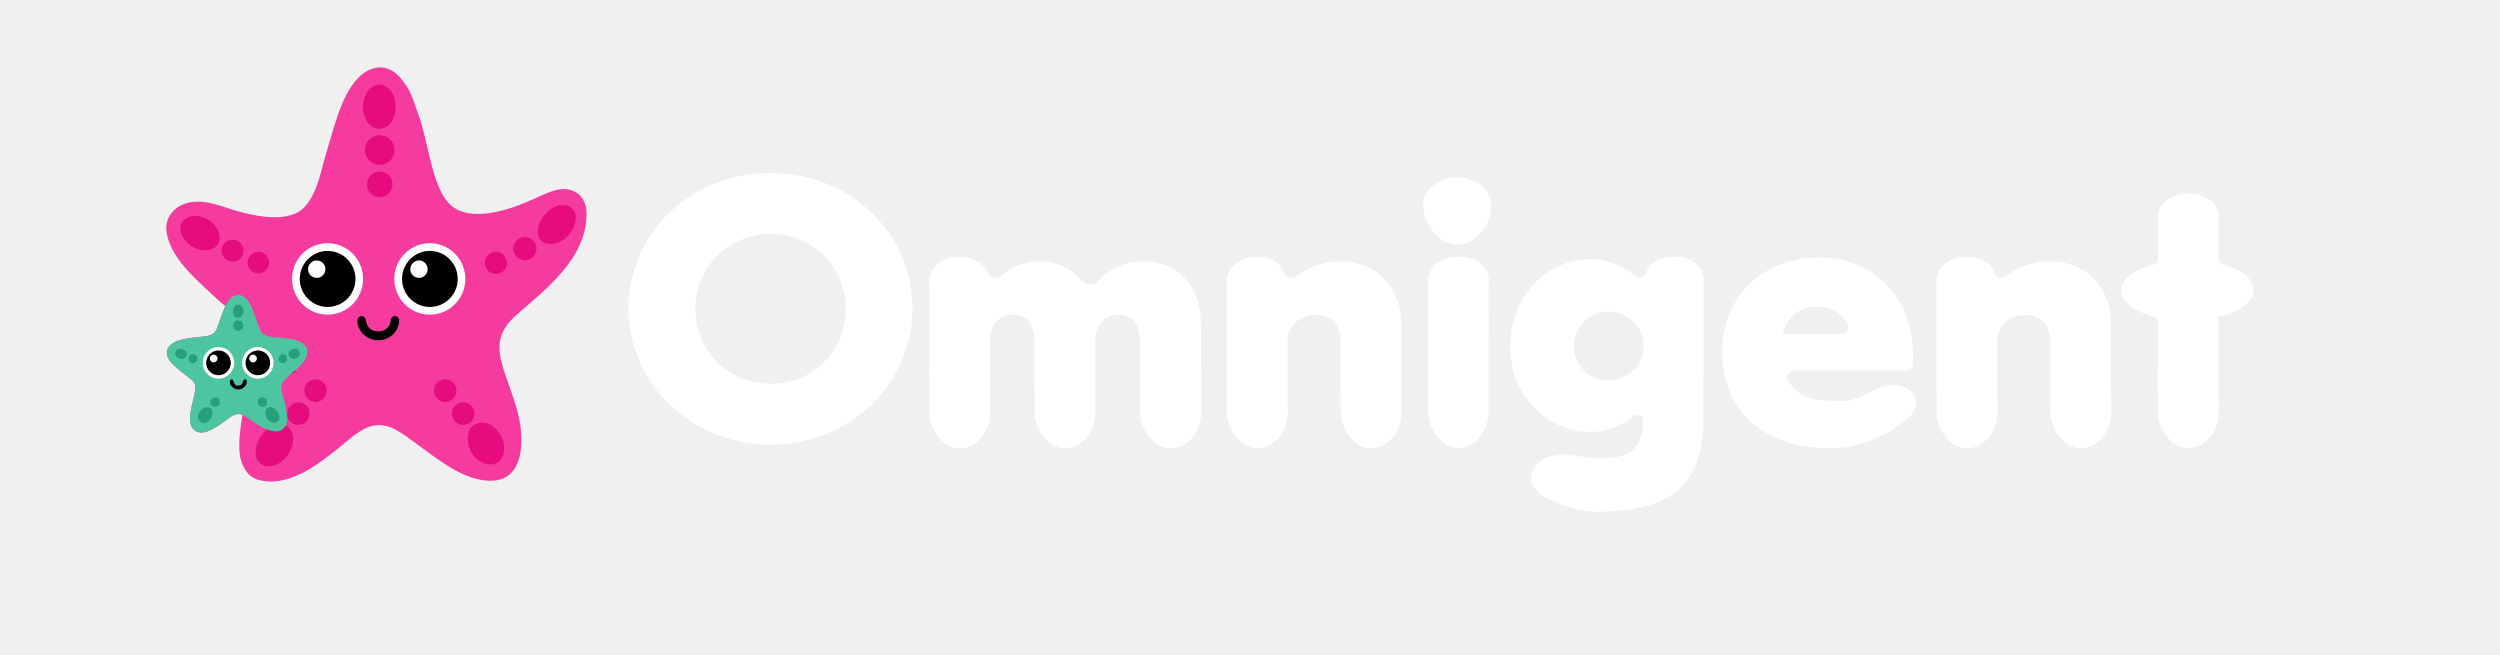
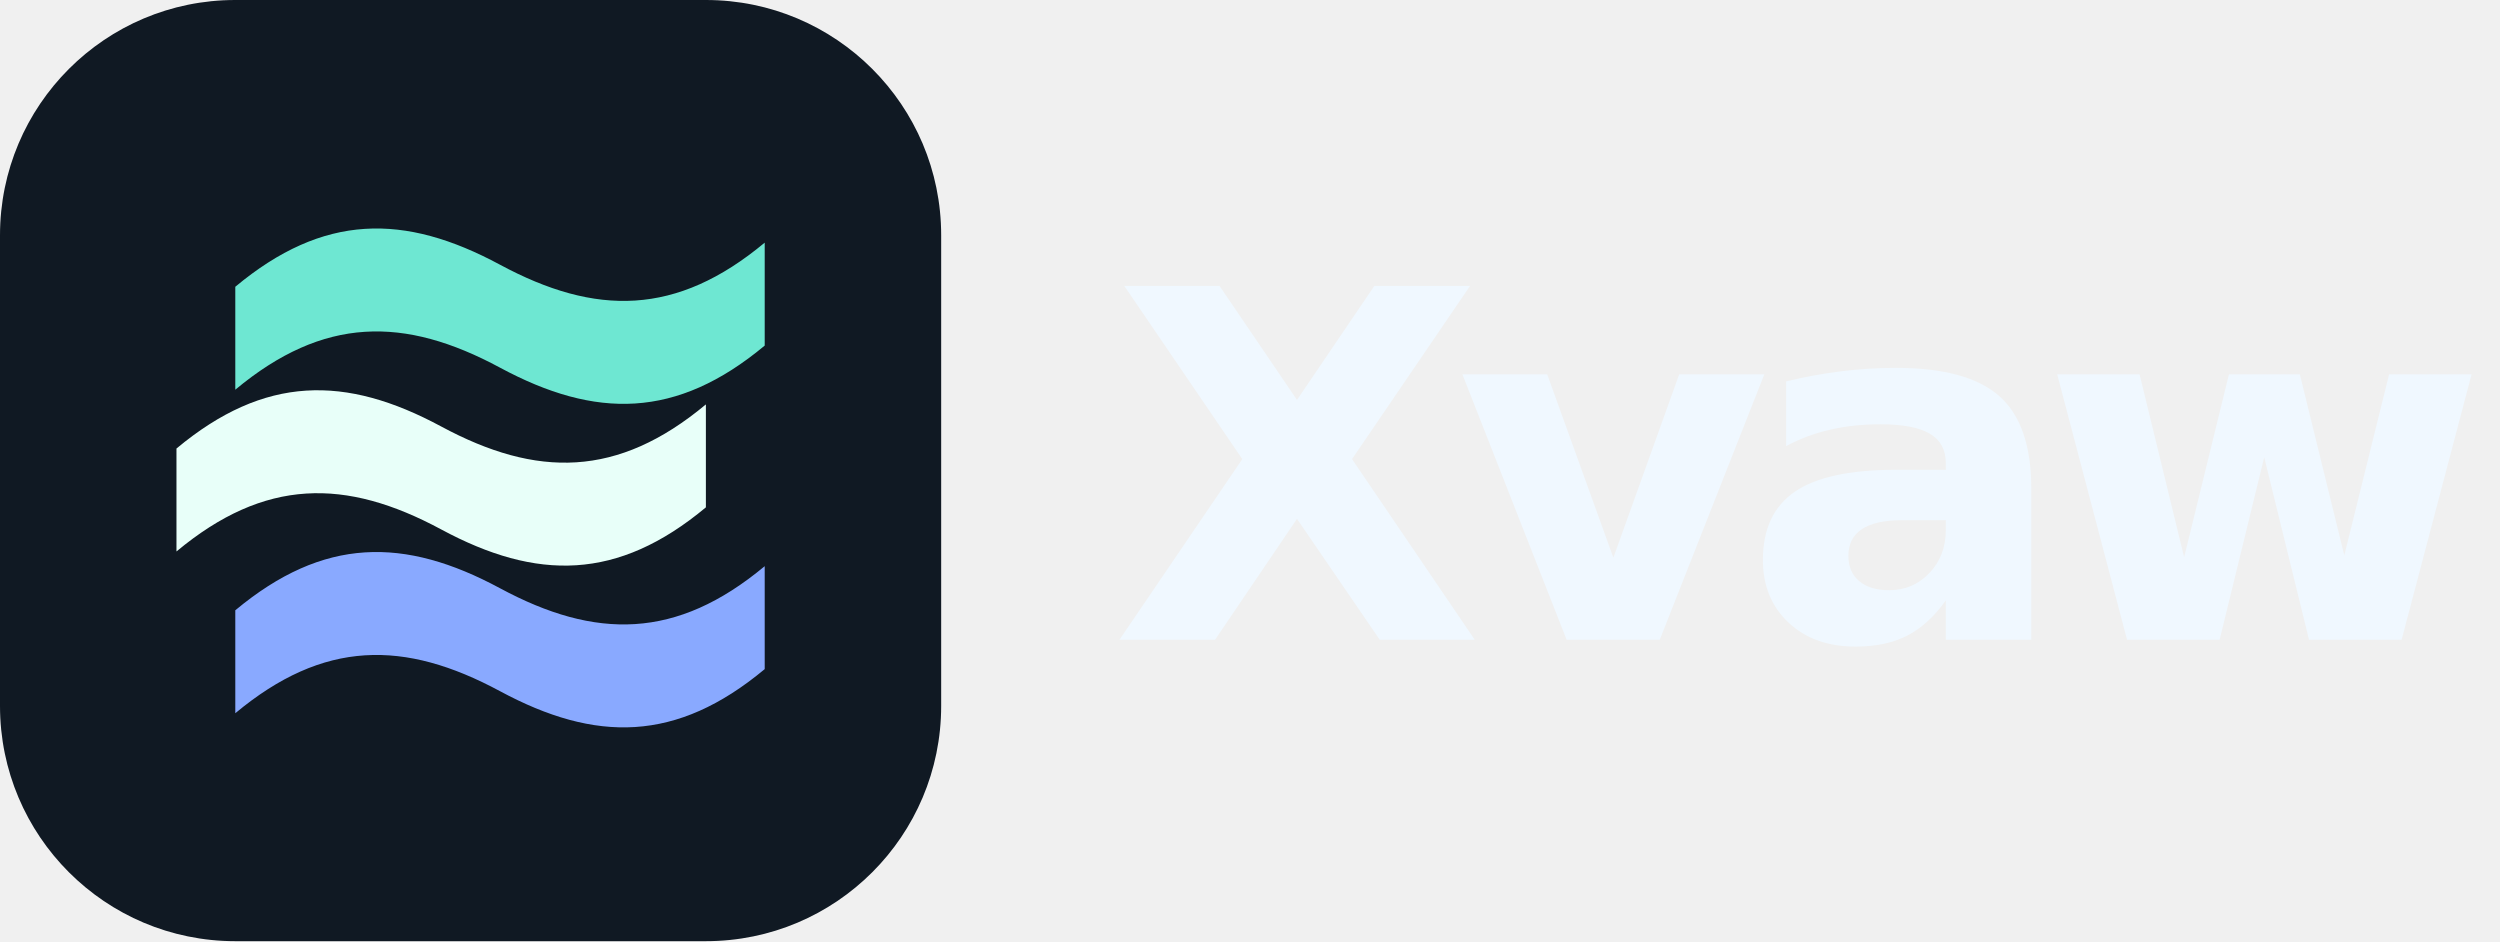
- <svg xmlns="http://www.w3.org/2000/svg" width="1734" height="454" viewBox="0 0 1734 454" fill="none">
-   <path d="M1032.35 191.654C1029.5 180.246 1019.08 178.144 1011.41 178.144C999.802 178.161 990.399 184.5 990.419 196.062L990.487 210.436V282.938C990.487 283.362 990.554 283.785 990.652 284.175V286.379C990.673 297.042 999.496 309.721 1009.85 310.569C1010.71 310.637 1011.59 310.637 1012.49 310.603C1024.01 310.128 1032.45 297.855 1032.42 286.294L1032.3 256.307V232.066C1032.5 230.676 1032.62 229.32 1032.62 228.032L1032.3 207.826V202.486C1032.3 202.317 1032.26 202.147 1032.25 201.977C1032.37 198.468 1033.1 194.553 1032.37 191.654H1032.35ZM1181.34 191.484C1178.56 180.076 1168.39 177.974 1160.9 177.991C1151.92 178.008 1144.31 182.026 1141.54 189.433C1140.49 192.162 1136.51 193.298 1134.03 191.247C1125.46 184.195 1114.87 179.771 1103.08 179.771C1074.57 179.534 1047.5 203.978 1047.5 240.271C1047.5 276.564 1074.8 299.585 1103.08 299.585C1114.31 299.585 1124.68 295.448 1133.21 288.702C1135.67 286.752 1139.66 288.379 1139.66 291.515C1139.66 312.637 1128.5 318.079 1109.02 318.079C1108.39 318.079 1107.82 318.095 1107.32 318.146C1098.92 317.231 1088.99 315.485 1088.99 315.485C1073.72 314.146 1063.95 320.316 1062.14 329.216H1062.17C1062.01 329.962 1061.91 330.724 1061.84 331.504C1061.08 341.539 1077.18 348.116 1084.34 350.574C1091.5 353.032 1104.21 355.779 1113.6 354.795C1114.04 354.745 1114.4 354.677 1114.7 354.592C1162.18 353.456 1181.46 332.979 1181.46 289.871C1181.46 276.581 1181.68 230.778 1181.69 198.045C1181.69 197.384 1181.66 196.706 1181.61 196.027C1181.69 194.383 1181.68 192.824 1181.35 191.468L1181.34 191.484ZM1115.65 263.783C1102.58 263.783 1091.65 253.815 1091.65 240.288C1091.65 226.761 1102.35 216.081 1115.65 216.081C1128.96 216.081 1140.12 226.761 1140.12 240.288C1140.12 253.815 1128.72 263.783 1115.65 263.783ZM832.994 253.578V225.099C832.994 197.807 816.362 181.212 792.864 181.212C777.998 181.212 767.953 187.992 761.688 195.061C758.84 198.299 752.73 198.045 750.032 194.705C743.006 186.026 732.588 181.212 720.658 181.212C709.492 181.212 700.821 185.789 694.559 191.383C691.845 193.807 686.55 192.451 685.464 189.23C685.43 189.128 685.277 188.925 685.04 188.688C684.327 187.179 683.377 185.84 682.257 184.636C682.172 184.433 682.053 184.28 681.85 184.195C677.981 180.314 672.126 178.161 665.576 178.161C653.969 178.177 644.568 184.517 644.585 196.079L644.636 208.012V253.544C644.636 253.9 644.585 254.239 644.585 254.595L644.636 266.529V267.139C644.636 267.139 644.636 267.156 644.636 267.173L644.721 286.667C644.721 297.33 653.63 310.009 664.032 310.874C664.897 310.942 665.797 310.942 666.696 310.908C678.286 310.434 686.788 298.161 686.754 286.599L686.669 265.393V235.83C686.669 225.625 692.608 218.268 702.586 218.268C712.089 218.268 717.553 224.201 717.553 237.966V254.477C717.553 254.477 717.553 254.544 717.553 254.595V255.866V267.139C717.553 267.309 717.587 267.478 717.604 267.648L717.688 286.651C717.688 297.313 726.597 309.992 737.015 310.857C737.879 310.925 738.78 310.925 739.681 310.891C751.27 310.417 759.772 298.144 759.736 286.582L759.601 255.256V237.983C759.601 223.269 767.44 218.285 775.756 218.285C785.258 218.285 790.726 224.218 790.726 237.983V253.426C790.705 253.815 790.674 254.205 790.674 254.595L790.809 286.651C790.809 297.313 799.787 310.009 810.288 310.857C811.174 310.925 812.069 310.925 812.97 310.891C824.662 310.417 833.216 298.144 833.18 286.582L833.045 254.527C833.045 254.222 833.009 253.934 832.994 253.629V253.578ZM1328.61 277.191C1331.16 285.548 1320.59 292.939 1315.12 296.414C1310.29 299.483 1300.56 305.229 1292.88 307.196C1285.9 309.484 1278.11 310.908 1269.37 310.908C1221.64 310.908 1194.56 283.531 1194.56 244.763C1194.56 205.995 1221.87 178.619 1262.49 178.619C1299.07 178.619 1326.85 206.47 1326.85 245.238V251.917C1326.85 254.781 1324.57 257.104 1321.76 257.104H1244.06C1240.75 257.104 1238.28 260.325 1239.8 263.325C1244.89 273.462 1255.53 277.937 1270.56 277.937C1273.48 277.937 1276.23 278.073 1278.83 278.225C1287.21 277.87 1298.88 271.123 1303.08 268.902C1315.48 264.8 1324.76 268.139 1327.94 275.31C1328.2 275.903 1328.44 276.547 1328.63 277.191H1328.61ZM1236.49 231.66H1277.28C1280.66 231.66 1283.12 228.337 1281.56 225.286C1277.4 217.183 1270.17 212.759 1260.01 212.759C1247.43 212.759 1239.81 219.539 1236.49 231.643V231.66ZM1010.59 122.983C997.581 123 987.038 131.544 987.059 142.054L987.209 143.461C987.209 153.157 997.187 168.854 1008.86 169.617C1009.83 169.668 1010.85 169.685 1011.85 169.651C1024.85 169.21 1034.37 153.903 1034.35 143.393L1034.2 141.986C1034.16 131.476 1023.61 122.983 1010.59 122.983ZM1562.94 200.469C1562.6 192.62 1553.06 186.467 1543.97 184.246L1544 184.043C1541.19 184.043 1538.91 181.771 1538.91 178.957V150.699C1538.91 150.699 1538.9 150.581 1538.9 150.513C1538.93 150.174 1538.96 149.818 1538.96 149.462C1538.96 141.071 1529.54 134.256 1517.94 134.256C1506.33 134.256 1496.91 141.071 1496.91 149.462C1496.91 149.513 1496.91 149.58 1496.91 149.631C1496.86 149.902 1496.85 150.174 1496.85 150.445V178.957C1496.85 181.771 1494.57 184.043 1491.76 184.043V184.162C1482.69 186.212 1472.11 192.637 1471.48 199.96H1471.49C1471.43 200.706 1471.41 201.469 1471.44 202.232C1471.8 210.453 1482.29 216.844 1491.76 218.742V219.166C1494.57 219.166 1496.85 221.438 1496.85 224.252V251.205C1496.69 252.205 1496.59 253.239 1496.59 254.29L1496.73 286.345C1496.73 297.008 1505.68 309.704 1516.15 310.552C1517.02 310.62 1517.94 310.62 1518.84 310.586C1530.5 310.111 1539.03 297.838 1539.02 286.278L1538.88 255.849V219.149C1548.45 218.285 1562.15 211.081 1562.87 202.723H1562.85C1562.92 201.977 1562.94 201.215 1562.91 200.452L1562.94 200.469ZM534.574 120C478.983 120 436 161.752 436 213.962C436 266.173 479.475 308.399 534.574 308.399C589.673 308.399 632.911 266.173 632.911 213.962C632.911 161.989 590.148 120 534.574 120ZM534.574 266.156C504.641 266.156 482.309 243.136 482.309 214.183C482.309 185.23 505.116 162.209 534.574 162.209C564.033 162.209 586.585 185.23 586.585 214.183C586.585 243.136 564.491 266.156 534.574 266.156ZM971.955 225.116C971.955 197.841 953.185 181.229 929.92 181.229C916.701 181.229 906.303 185.924 898.92 191.569C896.745 193.231 893.472 192.62 891.81 190.756C891.52 190.332 891.251 189.891 890.977 189.433C890.977 189.433 890.977 189.433 890.977 189.416C887.973 184.382 885.276 178.194 871.818 178.161C860.214 178.177 850.811 184.517 850.827 196.079V199.35V267.122C850.827 267.376 850.863 267.614 850.899 267.851L850.982 286.616C850.982 297.279 859.924 309.976 870.379 310.823C871.243 310.891 872.144 310.891 873.04 310.857C884.68 310.382 893.203 298.109 893.167 286.549L893.084 267.122C893.084 267.122 893.084 267.105 893.084 267.088V235.779C893.084 225.574 902.347 218.454 911.849 218.454C922.303 218.454 929.905 223.913 929.905 237.914V267.088C929.905 267.292 929.941 267.495 929.972 267.699L930.06 286.599C930.06 297.262 938.95 309.942 949.353 310.806C950.218 310.874 951.119 310.874 952.015 310.84C963.587 310.365 972.074 298.093 972.058 286.532L971.97 265.885V225.099L971.955 225.116ZM1464.21 225.116C1464.21 197.841 1445.44 181.229 1422.18 181.229C1408.96 181.229 1398.56 185.924 1391.18 191.569C1388.18 193.875 1383 191.874 1383 188.077C1383 187.619 1382.22 186.06 1381.08 185.026C1377.25 180.652 1371.07 178.161 1364.06 178.161C1352.45 178.177 1343.05 184.517 1343.07 196.079V199.35V267.122C1343.07 267.376 1343.11 267.614 1343.14 267.851L1343.23 286.616C1343.23 297.279 1352.17 309.976 1362.62 310.823C1363.48 310.891 1364.38 310.891 1365.28 310.857C1376.92 310.382 1385.44 298.109 1385.41 286.549L1385.32 267.122C1385.32 267.122 1385.32 267.105 1385.32 267.088V235.779C1385.32 225.574 1394.59 218.454 1404.09 218.454C1414.55 218.454 1422.15 223.913 1422.15 237.914V267.088C1422.15 267.292 1422.18 267.495 1422.22 267.699L1422.3 286.599C1422.3 297.262 1431.19 309.942 1441.59 310.806C1442.46 310.874 1443.36 310.874 1444.26 310.84C1455.83 310.365 1464.32 298.093 1464.3 286.532L1464.21 265.885V225.099V225.116Z" fill="white" />
-   <path d="M156.293 212.265L156.107 212.131C153.518 210.248 149.473 206.479 147.012 204.154C134.88 192.686 119.208 179.437 115.725 162.304C113.404 150.892 121.396 141.92 132.327 140.246C143.869 138.479 153.555 143.313 164.354 146.336C176.453 149.721 192.628 153.168 204.692 148.153C217.889 142.667 221.841 122.063 225.335 109.415C226.808 104.237 228.325 99.071 229.884 93.918C234.427 78.503 242.436 50.358 261.004 46.947C270.05 45.703 275.955 51.011 280.743 57.852C285.865 65.167 287.372 71.754 290.312 79.786C296.549 96.824 298.553 121.259 307.899 136.541C309.594 139.323 311.805 141.75 314.412 143.69C326.469 152.564 347.725 147.009 360.491 142.066C364.227 140.61 367.924 139.053 371.576 137.399C380.454 133.358 391.472 127.481 400.747 134.197C404.099 136.624 406.469 141.736 406.73 145.823C408.4 171.971 388.39 192.131 370.433 207.833L362.095 215.045C357.72 218.811 354.414 221.468 351.038 226.304C343.194 237.544 346.83 249.191 350.847 261.019C355.25 273.978 360.691 286.91 361.505 300.758C361.991 309.333 361.274 319.441 355.861 326.509C352.721 330.61 348.103 332.839 343.029 333.329C323.227 335.049 303.732 318.567 288.609 307.592C283.192 303.661 276.774 298.683 270.734 296.359C267.291 295.002 263.558 294.563 259.897 295.088C250.554 296.39 241.899 305.128 234.44 311.081C219.444 323.052 198.709 338.892 178.316 332.554C170.591 330.154 166.507 320.608 166.091 313.218C165.562 305.055 166.797 295.989 168.155 287.91C167.988 287.78 167.548 287.565 167.349 287.499C163.163 286.083 159.712 289.439 156.662 291.591C151.917 294.937 142.775 302.057 136.69 299.455C127.493 295.525 133.788 280.064 134.987 272.905C135.25 271.343 135.772 269.653 135.548 268.095C135.363 266.806 134.829 265.595 134.005 264.591C132.782 263.073 131.083 262.03 129.533 260.769C125.193 257.239 118.907 253.14 116.416 248C115.553 246.219 115.465 243.783 116.276 241.987C119.724 235.005 131.17 234.64 137.77 233.781C143.992 232.972 149.057 233.461 151.05 226.223C151.381 225.022 152.027 223.499 152.444 222.288C153.61 218.897 154.822 215.534 156.293 212.265Z" fill="#F53B9D" />
-   <path d="M156.293 212.264C156.82 210.319 159.918 206.323 161.945 205.385C167.305 202.904 170.907 206.443 173.373 210.868C176.916 217.228 177.747 224.471 181.498 230.578C182.183 231.693 184.012 232.671 185.231 233.035C188.389 233.906 191.586 233.919 194.78 234.201C199.391 234.605 205.658 235.41 209.576 237.87C210.822 238.652 211.932 240.027 212.799 241.132C213.374 244.949 213.423 246.854 211.029 250.241C209.299 252.69 207.088 254.63 205.006 256.743C203.689 257.694 203.095 258.077 202.019 259.293C193.077 266.564 194.271 267.878 197.412 278.799C198.354 282.072 198.484 285.077 199.206 288.14L199.423 290.084C199.189 291.425 198.913 293.98 198.359 295.057C195.138 300.703 189.92 299.747 184.771 297.732C182.213 296.911 175.995 292.764 173.598 291.181C171.657 289.9 170.493 288.739 168.155 287.91C167.988 287.78 167.548 287.565 167.349 287.499C163.163 286.083 159.712 289.439 156.662 291.591C151.917 294.937 142.775 302.057 136.69 299.455C127.493 295.525 133.788 280.064 134.987 272.905C135.25 271.343 135.772 269.653 135.548 268.094C135.363 266.806 134.829 265.595 134.005 264.591C132.782 263.073 131.083 262.029 129.533 260.768C125.193 257.238 118.907 253.14 116.416 248C115.553 246.218 115.465 243.782 116.276 241.987C119.724 235.005 131.17 234.639 137.77 233.781C143.992 232.972 149.057 233.461 151.05 226.223C151.381 225.022 152.027 223.499 152.444 222.288C153.61 218.897 154.822 215.534 156.293 212.264Z" fill="#4DC5A0" />
-   <path d="M142.637 282.401C150.061 281.975 147.814 291.76 142.272 293.292C141.29 293.322 140.374 293.398 139.497 292.961C135.907 291.173 137.423 286.191 139.825 284.037C140.925 283.051 141.338 282.846 142.637 282.401Z" fill="#26A079" />
-   <path d="M186.586 282.407C187.651 282.313 188.12 282.271 189.121 282.7C191.031 283.537 192.54 285.094 193.322 287.036C194.365 289.683 194.044 292.095 191.19 293.119C190.655 293.179 190.116 293.197 189.578 293.172C185.449 292.998 183.877 288.233 184.079 284.692C184.872 283.507 185.403 283.117 186.586 282.407Z" fill="#26A079" />
-   <path d="M164.075 211.424C164.882 211.361 165.703 211.392 166.515 211.403C169.787 213.404 169.852 218.58 166.214 220.252C160.687 221.513 160.299 212.686 164.075 211.424Z" fill="#26A079" />
-   <path d="M123.734 241.965C125.166 241.891 126.225 241.769 127.536 242.5C129.794 243.758 129.97 245.837 128.792 247.926C128.306 248.26 127.689 248.604 127.176 248.908C122.172 249.808 119.28 244.215 123.734 241.965Z" fill="#26A079" />
-   <path d="M203.265 241.788C204.431 241.714 205.313 241.816 206.428 242.144C208.797 244.951 208.474 247.714 204.743 248.916C199.431 249.127 198.353 243.924 203.265 241.788Z" fill="#26A079" />
-   <path d="M160.129 263.201C162.889 263.114 161.384 265.867 163.554 267.137C164.361 267.565 165.906 267.503 166.717 267.212C168.811 266.463 167.688 263.705 170.048 263.031C171.437 263.343 171.254 264.961 170.998 266.018C170.83 266.483 170.608 267.025 170.329 267.428C169.359 268.852 167.835 269.793 166.136 270.022C164.442 270.271 162.723 269.79 161.4 268.698C159.823 267.404 158.531 264.974 160.129 263.201Z" fill="black" />
-   <path d="M163.849 222.28C165.435 222.176 167.32 222.287 168.151 223.818C169.457 226.223 168.561 228.186 166.434 229.387C165.645 229.452 164.845 229.403 164.052 229.379C161.705 228.029 161.716 227.023 161.788 224.523C162.439 223.384 162.759 222.992 163.849 222.28Z" fill="#26A079" />
-   <path d="M181.029 275.583C184.725 275.189 185.338 277.389 185.163 280.522C184.369 281.379 183.999 281.738 182.95 282.24C181.414 282.303 179.985 281.995 179.138 280.556C178.672 279.763 178.564 278.808 178.841 277.93C179.236 276.646 179.918 276.155 181.029 275.583Z" fill="#26A079" />
-   <path d="M148.213 275.57C152.186 275.289 152.525 277.259 152.255 280.623C151.473 281.345 150.949 281.663 150.06 282.243C145.363 282.352 144.36 277.735 148.213 275.57Z" fill="#26A079" />
-   <path d="M133.269 245.694C137.418 245.653 138.184 249.969 134.579 251.855C133.915 251.941 133.192 251.946 132.572 251.663C131.796 251.304 131.206 250.632 130.947 249.813C130.644 248.894 130.748 247.886 131.234 247.049C131.765 246.134 132.313 245.929 133.269 245.694Z" fill="#26A079" />
-   <path d="M195.474 245.697C195.609 245.689 195.744 245.684 195.879 245.68C198.948 245.611 199.121 247.606 199.042 250.065C198.311 251.091 197.996 251.372 196.854 251.879C196.284 251.884 195.862 251.876 195.303 251.728C194.496 251.515 193.818 250.965 193.441 250.216C192.43 248.243 193.688 246.537 195.474 245.697Z" fill="#26A079" />
-   <path d="M198.36 295.057C205.795 300.214 203.858 309.422 199.388 315.843C195.555 321.349 187.384 326.107 181.127 321.786C174.679 317.331 177.403 307.278 181.186 302.014C182.293 300.474 183.663 299.183 184.771 297.732C189.92 299.747 195.138 300.703 198.36 295.057Z" fill="#E60C7F" />
-   <path d="M199.206 288.141C199.139 286.599 199.126 285.667 199.721 284.188C201.027 280.943 203.816 279.014 207.309 279.021C211.713 279.029 214.959 282.64 214.7 287.026C214.464 291.955 210.658 295.15 205.822 294.645C203.149 294.365 201.772 293.13 200.184 291.115C199.917 290.782 199.663 290.437 199.423 290.084L199.206 288.141Z" fill="#E60C7F" />
-   <path d="M205.006 256.743C204.905 259.035 203.855 258.96 202.019 259.293C203.095 258.077 203.688 257.694 205.006 256.743Z" fill="#E60C7F" />
-   <path d="M333.504 293.187C341.538 291.987 348.576 301.53 349.542 308.676C350.392 314.972 348.064 321.305 340.995 322.079C336.725 322.122 335.298 321.51 331.766 319.135C323.313 313.456 320.027 294.672 333.504 293.187Z" fill="#E60C7F" />
-   <path d="M261.552 58.808C275.272 57.597 277.855 78.8 269.949 86.529C268.203 88.238 267.103 88.659 264.771 89.178C258.592 90.219 254.412 85.824 252.683 80.329C251.04 75.265 251.512 69.746 253.992 65.038C255.793 61.632 257.919 59.907 261.552 58.808Z" fill="#E60C7F" />
-   <path d="M389.468 142.215C406.378 141.581 399.857 166.632 383.38 169.295C379.532 169.371 375.413 168.462 373.794 164.39C370.11 155.118 380.414 142.888 389.468 142.215Z" fill="#E60C7F" />
-   <path d="M133.822 149.835C151.196 148.781 160.181 171.082 143.692 173.643C126.537 174.248 117.128 152.393 133.822 149.835Z" fill="#E60C7F" />
-   <path d="M261.76 93.858C267.383 92.947 272.668 96.821 273.529 102.486C274.392 108.152 270.499 113.438 264.861 114.26C259.287 115.073 254.103 111.21 253.251 105.608C252.399 100.005 256.197 94.76 261.76 93.858Z" fill="#E60C7F" />
-   <path d="M261.712 119.113C266.496 118.187 271.127 121.32 272.077 126.128C273.028 130.935 269.945 135.613 265.172 136.601C260.356 137.598 255.654 134.46 254.695 129.609C253.735 124.757 256.883 120.047 261.712 119.113Z" fill="#E60C7F" />
-   <path d="M249.789 219.371C250.785 219.277 251.661 219.157 252.491 219.817C253.684 220.763 253.75 222.414 254.097 223.784C254.911 227 257.126 229.142 260.364 229.676C264.404 230.343 268.583 229.041 270.3 224.998C271.106 223.35 270.688 220.777 272.41 219.68C273.76 218.819 275.687 219.243 276.416 220.722C277.277 222.467 276.664 224.749 276.135 226.499C273.642 233.255 266.713 236.973 259.776 235.784C256.399 235.246 252.323 232.967 250.429 230.003C248.545 227.057 246.036 221.83 249.789 219.371Z" fill="black" />
-   <path d="M363.13 164.423C367.52 163.9 371.504 167.053 372.03 171.47C372.557 175.886 369.428 179.898 365.039 180.435C360.641 180.973 356.643 177.817 356.115 173.391C355.586 168.964 358.73 164.947 363.13 164.423Z" fill="#E60C7F" />
-   <path d="M308.352 263.092C312.687 262.855 316.388 266.206 316.607 270.568C316.827 274.932 313.48 278.642 309.145 278.845C304.832 279.048 301.167 275.704 300.949 271.366C300.731 267.027 304.04 263.328 308.352 263.092Z" fill="#E60C7F" />
-   <path d="M319.593 279.167C323.799 278.219 327.974 280.87 328.937 285.097C329.9 289.322 327.288 293.538 323.091 294.529C318.866 295.525 314.638 292.875 313.669 288.617C312.698 284.361 315.356 280.121 319.593 279.167Z" fill="#E60C7F" />
-   <path d="M216.949 263.366C221.124 262.293 225.372 264.833 226.43 269.036C227.487 273.24 224.952 277.508 220.772 278.562C216.606 279.614 212.38 277.072 211.326 272.883C210.271 268.693 212.787 264.437 216.949 263.366Z" fill="#E60C7F" />
-   <path d="M342.359 174.811C346.496 173.921 350.566 176.569 351.458 180.728C352.351 184.888 349.728 188.989 345.596 189.895C341.451 190.805 337.36 188.157 336.465 183.985C335.57 179.813 338.211 175.702 342.359 174.811Z" fill="#E60C7F" />
-   <path d="M160.686 166.203C164.847 165.848 168.517 168.925 168.92 173.107C169.323 177.288 166.308 181.017 162.158 181.473C159.428 181.772 156.749 180.572 155.144 178.33C153.54 176.089 153.257 173.152 154.404 170.642C155.551 168.132 157.95 166.437 160.686 166.203Z" fill="#E60C7F" />
-   <path d="M178.79 174.666C182.92 174.459 186.428 177.674 186.606 181.83C186.785 185.986 183.567 189.493 179.435 189.646C175.341 189.797 171.894 186.595 171.717 182.478C171.54 178.36 174.699 174.871 178.79 174.666Z" fill="#E60C7F" />
-   <path d="M296.498 168.725C310.115 167.823 321.866 178.234 322.703 191.942C323.54 205.649 313.144 217.43 299.519 218.211C285.98 218.989 274.363 208.605 273.531 194.982C272.699 181.359 282.966 169.622 296.498 168.725Z" fill="#FEFEFE" />
-   <path d="M298.428 174.041C309.091 174.187 317.618 183.003 317.475 193.734C317.333 204.464 308.576 213.048 297.914 212.908C287.247 212.769 278.713 203.951 278.855 193.216C278.997 182.48 287.761 173.895 298.428 174.041Z" fill="black" />
-   <path d="M289.849 180.684C293.12 180.264 296.117 182.571 296.569 185.858C297.022 189.145 294.762 192.186 291.501 192.677C289.36 192.999 287.212 192.139 285.877 190.425C284.541 188.71 284.223 186.406 285.045 184.39C285.867 182.375 287.702 180.959 289.849 180.684Z" fill="#FEFEFE" />
-   <path d="M225.573 168.725C239.19 167.823 250.942 178.234 251.778 191.942C252.615 205.649 242.219 217.43 228.595 218.211C215.055 218.989 203.438 208.605 202.606 194.982C201.775 181.359 212.041 169.622 225.573 168.725Z" fill="#FEFEFE" />
-   <path d="M227.504 174.041C238.167 174.187 246.693 183.003 246.551 193.734C246.409 204.464 237.652 213.048 226.99 212.908C216.322 212.769 207.788 203.951 207.93 193.216C208.073 182.48 216.837 173.895 227.504 174.041Z" fill="black" />
-   <path d="M218.925 180.684C222.195 180.264 225.192 182.571 225.645 185.858C226.098 189.145 223.837 192.186 220.577 192.677C218.436 192.999 216.288 192.139 214.952 190.425C213.617 188.71 213.299 186.406 214.121 184.39C214.943 182.375 216.777 180.959 218.925 180.684Z" fill="#FEFEFE" />
-   <path d="M150.81 240.721C156.837 240.322 162.038 244.929 162.408 250.996C162.778 257.063 158.177 262.276 152.147 262.622C146.155 262.966 141.014 258.371 140.646 252.342C140.278 246.313 144.821 241.118 150.81 240.721Z" fill="#FEFEFE" />
-   <path d="M151.664 243.074C156.383 243.138 160.157 247.04 160.094 251.789C160.031 256.538 156.156 260.337 151.437 260.275C146.716 260.213 142.939 256.311 143.002 251.56C143.065 246.809 146.943 243.009 151.664 243.074Z" fill="black" />
-   <path d="M147.868 246.014C149.315 245.828 150.642 246.849 150.842 248.303C151.042 249.758 150.042 251.104 148.599 251.321C147.651 251.464 146.701 251.083 146.11 250.325C145.519 249.566 145.378 248.546 145.742 247.654C146.106 246.762 146.918 246.136 147.868 246.014Z" fill="#FEFEFE" />
-   <path d="M178.115 240.721C184.141 240.322 189.342 244.929 189.712 250.996C190.082 257.063 185.481 262.276 179.452 262.622C173.459 262.966 168.318 258.371 167.95 252.342C167.582 246.313 172.126 241.118 178.115 240.721Z" fill="#FEFEFE" />
-   <path d="M178.969 243.074C183.688 243.138 187.462 247.04 187.399 251.789C187.336 256.538 183.46 260.337 178.741 260.275C174.02 260.213 170.244 256.311 170.306 251.56C170.369 246.809 174.248 243.009 178.969 243.074Z" fill="black" />
-   <path d="M175.172 246.014C176.619 245.828 177.946 246.849 178.146 248.303C178.347 249.758 177.346 251.104 175.903 251.321C174.956 251.464 174.005 251.083 173.414 250.325C172.823 249.566 172.682 248.546 173.046 247.654C173.41 246.762 174.222 246.136 175.172 246.014Z" fill="#FEFEFE" />
+ <svg xmlns="http://www.w3.org/2000/svg" width="340" height="128" viewBox="0 0 340 128">
+   <rect width="128" height="128" rx="32" fill="#101923" />
+   <path d="M32 39C44 29 55 29 68 36C81 43 92 43 104 33V47C92 57 81 57 68 50C55 43 44 43 32 53Z" fill="#6EE7D2" />
+   <path d="M24 61C36 51 47 51 60 58C73 65 84 65 96 55V69C84 79 73 79 60 72C47 65 36 65 24 75Z" fill="#E8FFF9" />
+   <path d="M32 83C44 73 55 73 68 80C81 87 92 87 104 77V91C92 101 81 101 68 94C55 87 44 87 32 97Z" fill="#89A9FF" />
+   <text x="151" y="87" fill="#F0F8FF" font-family="DejaVu Sans,Arial,sans-serif" font-size="66" font-weight="700" letter-spacing="-4">Xvaw</text>
</svg>
